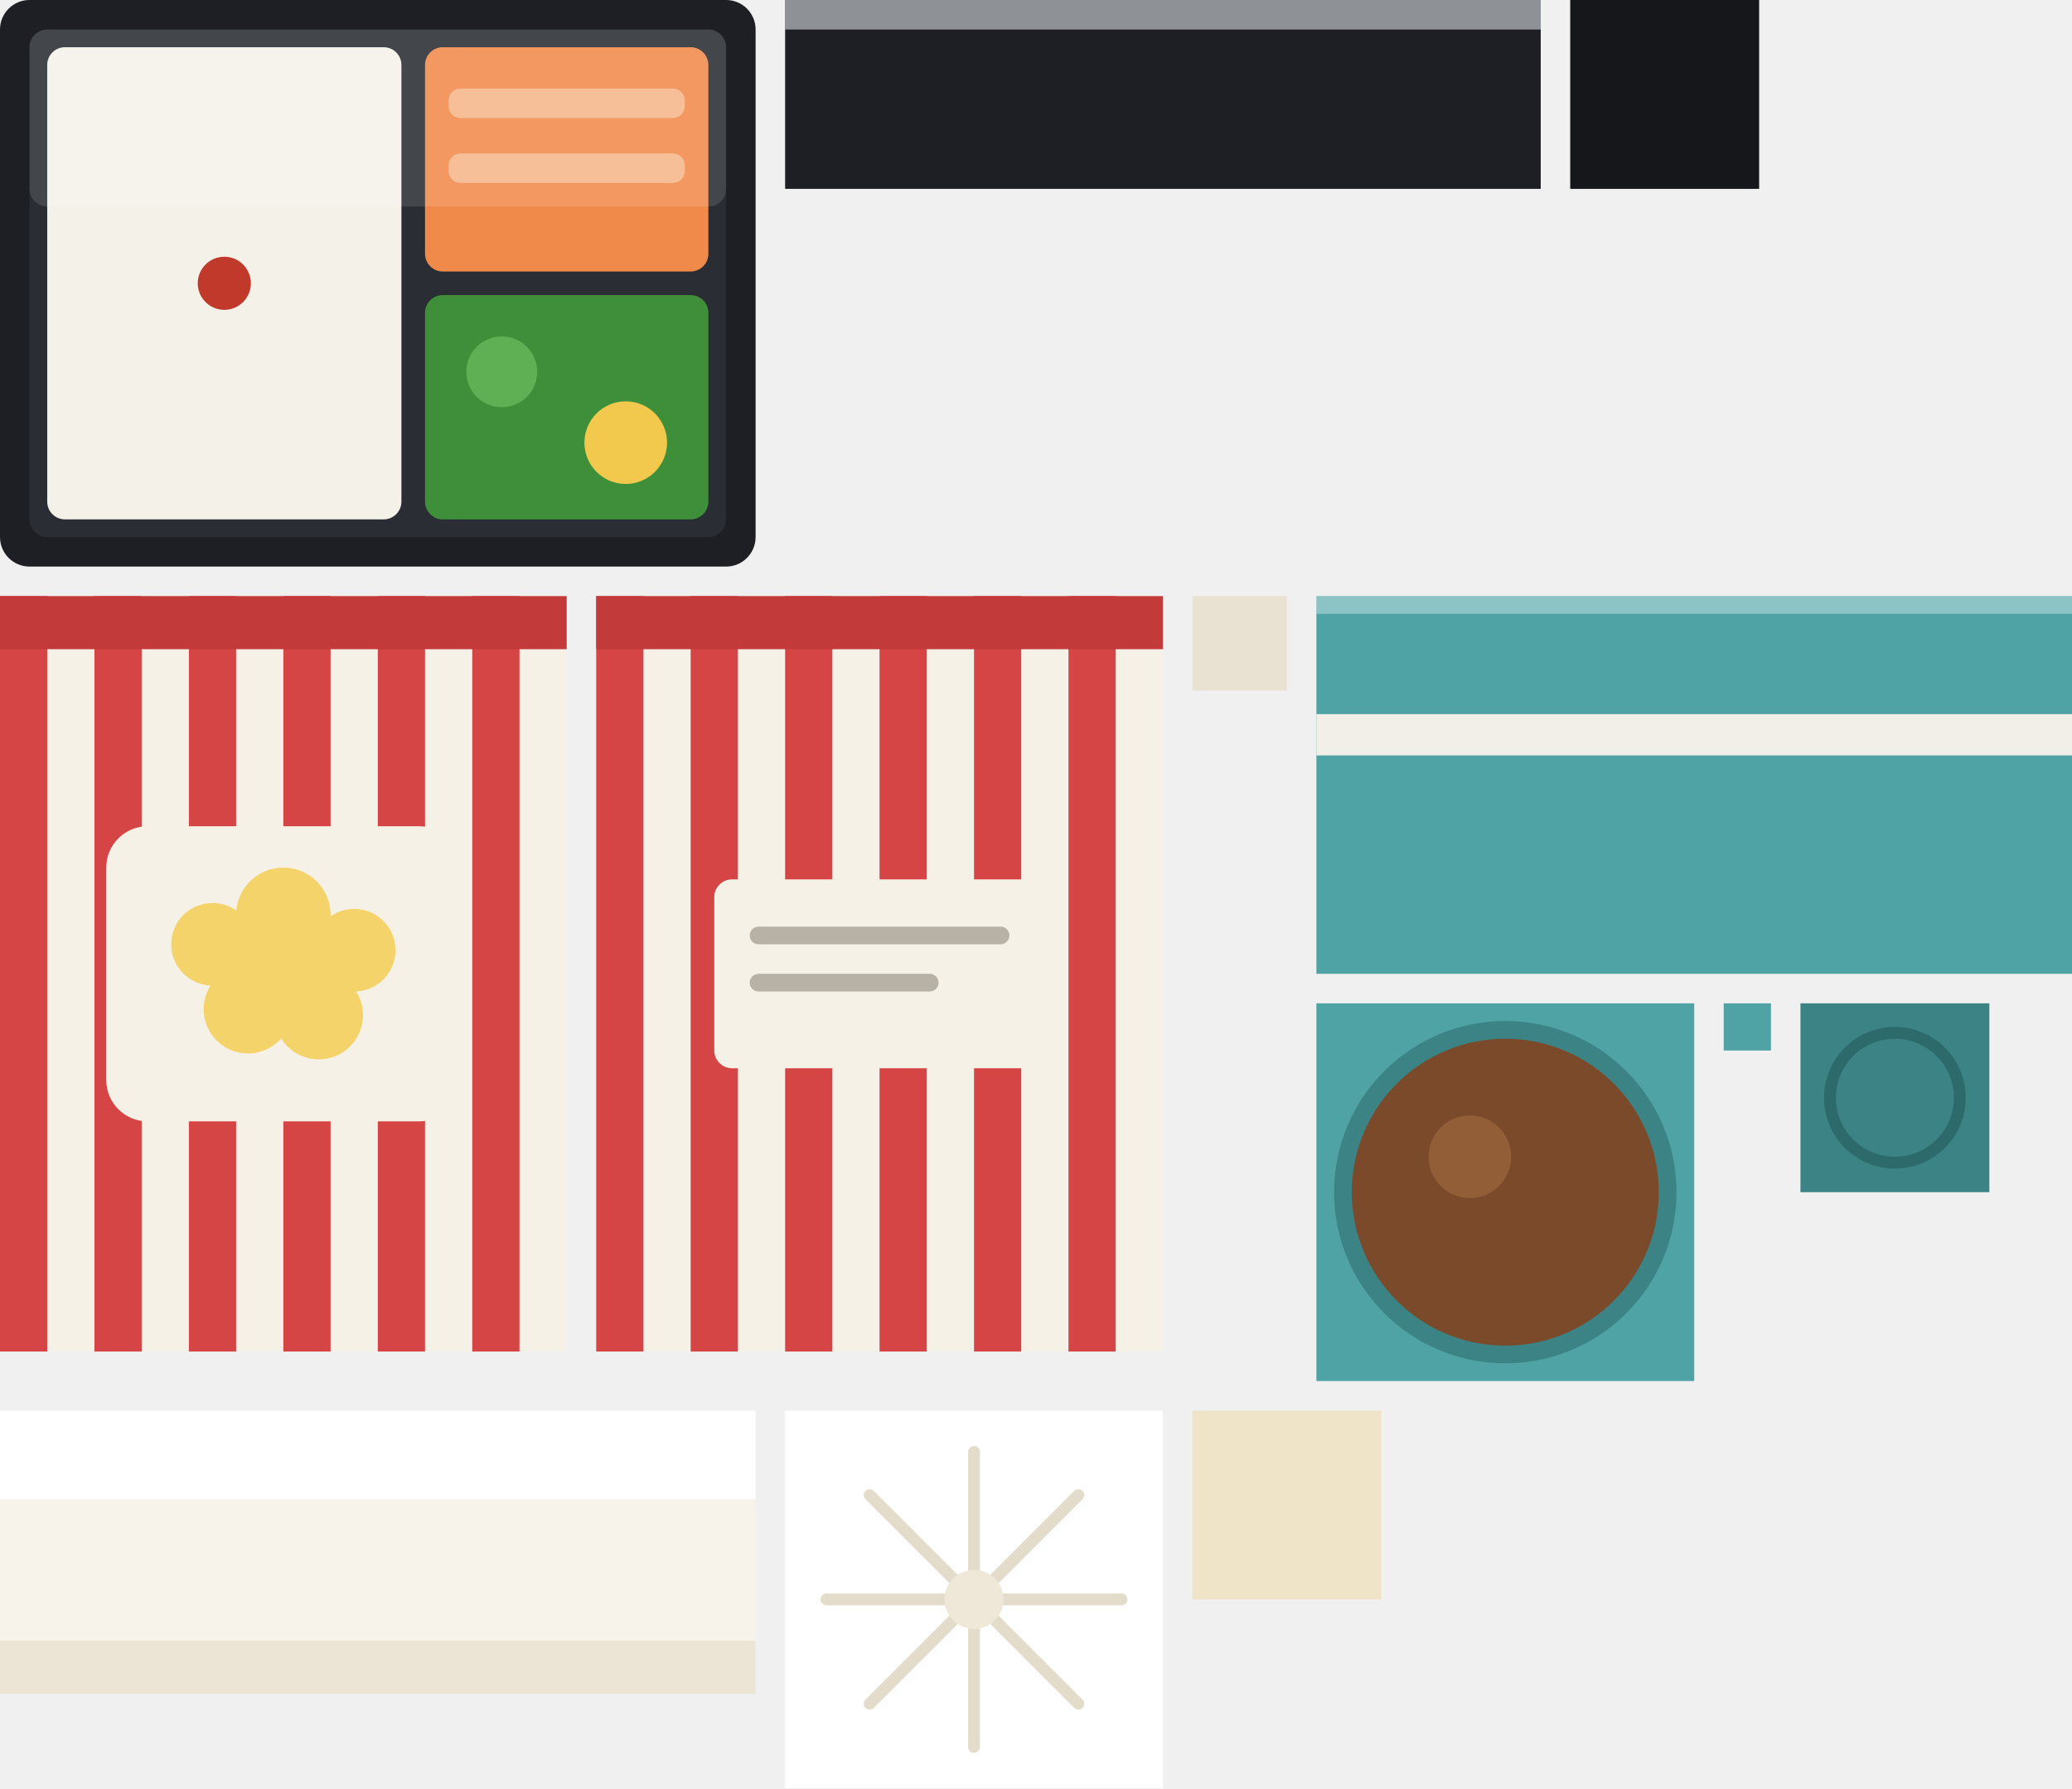
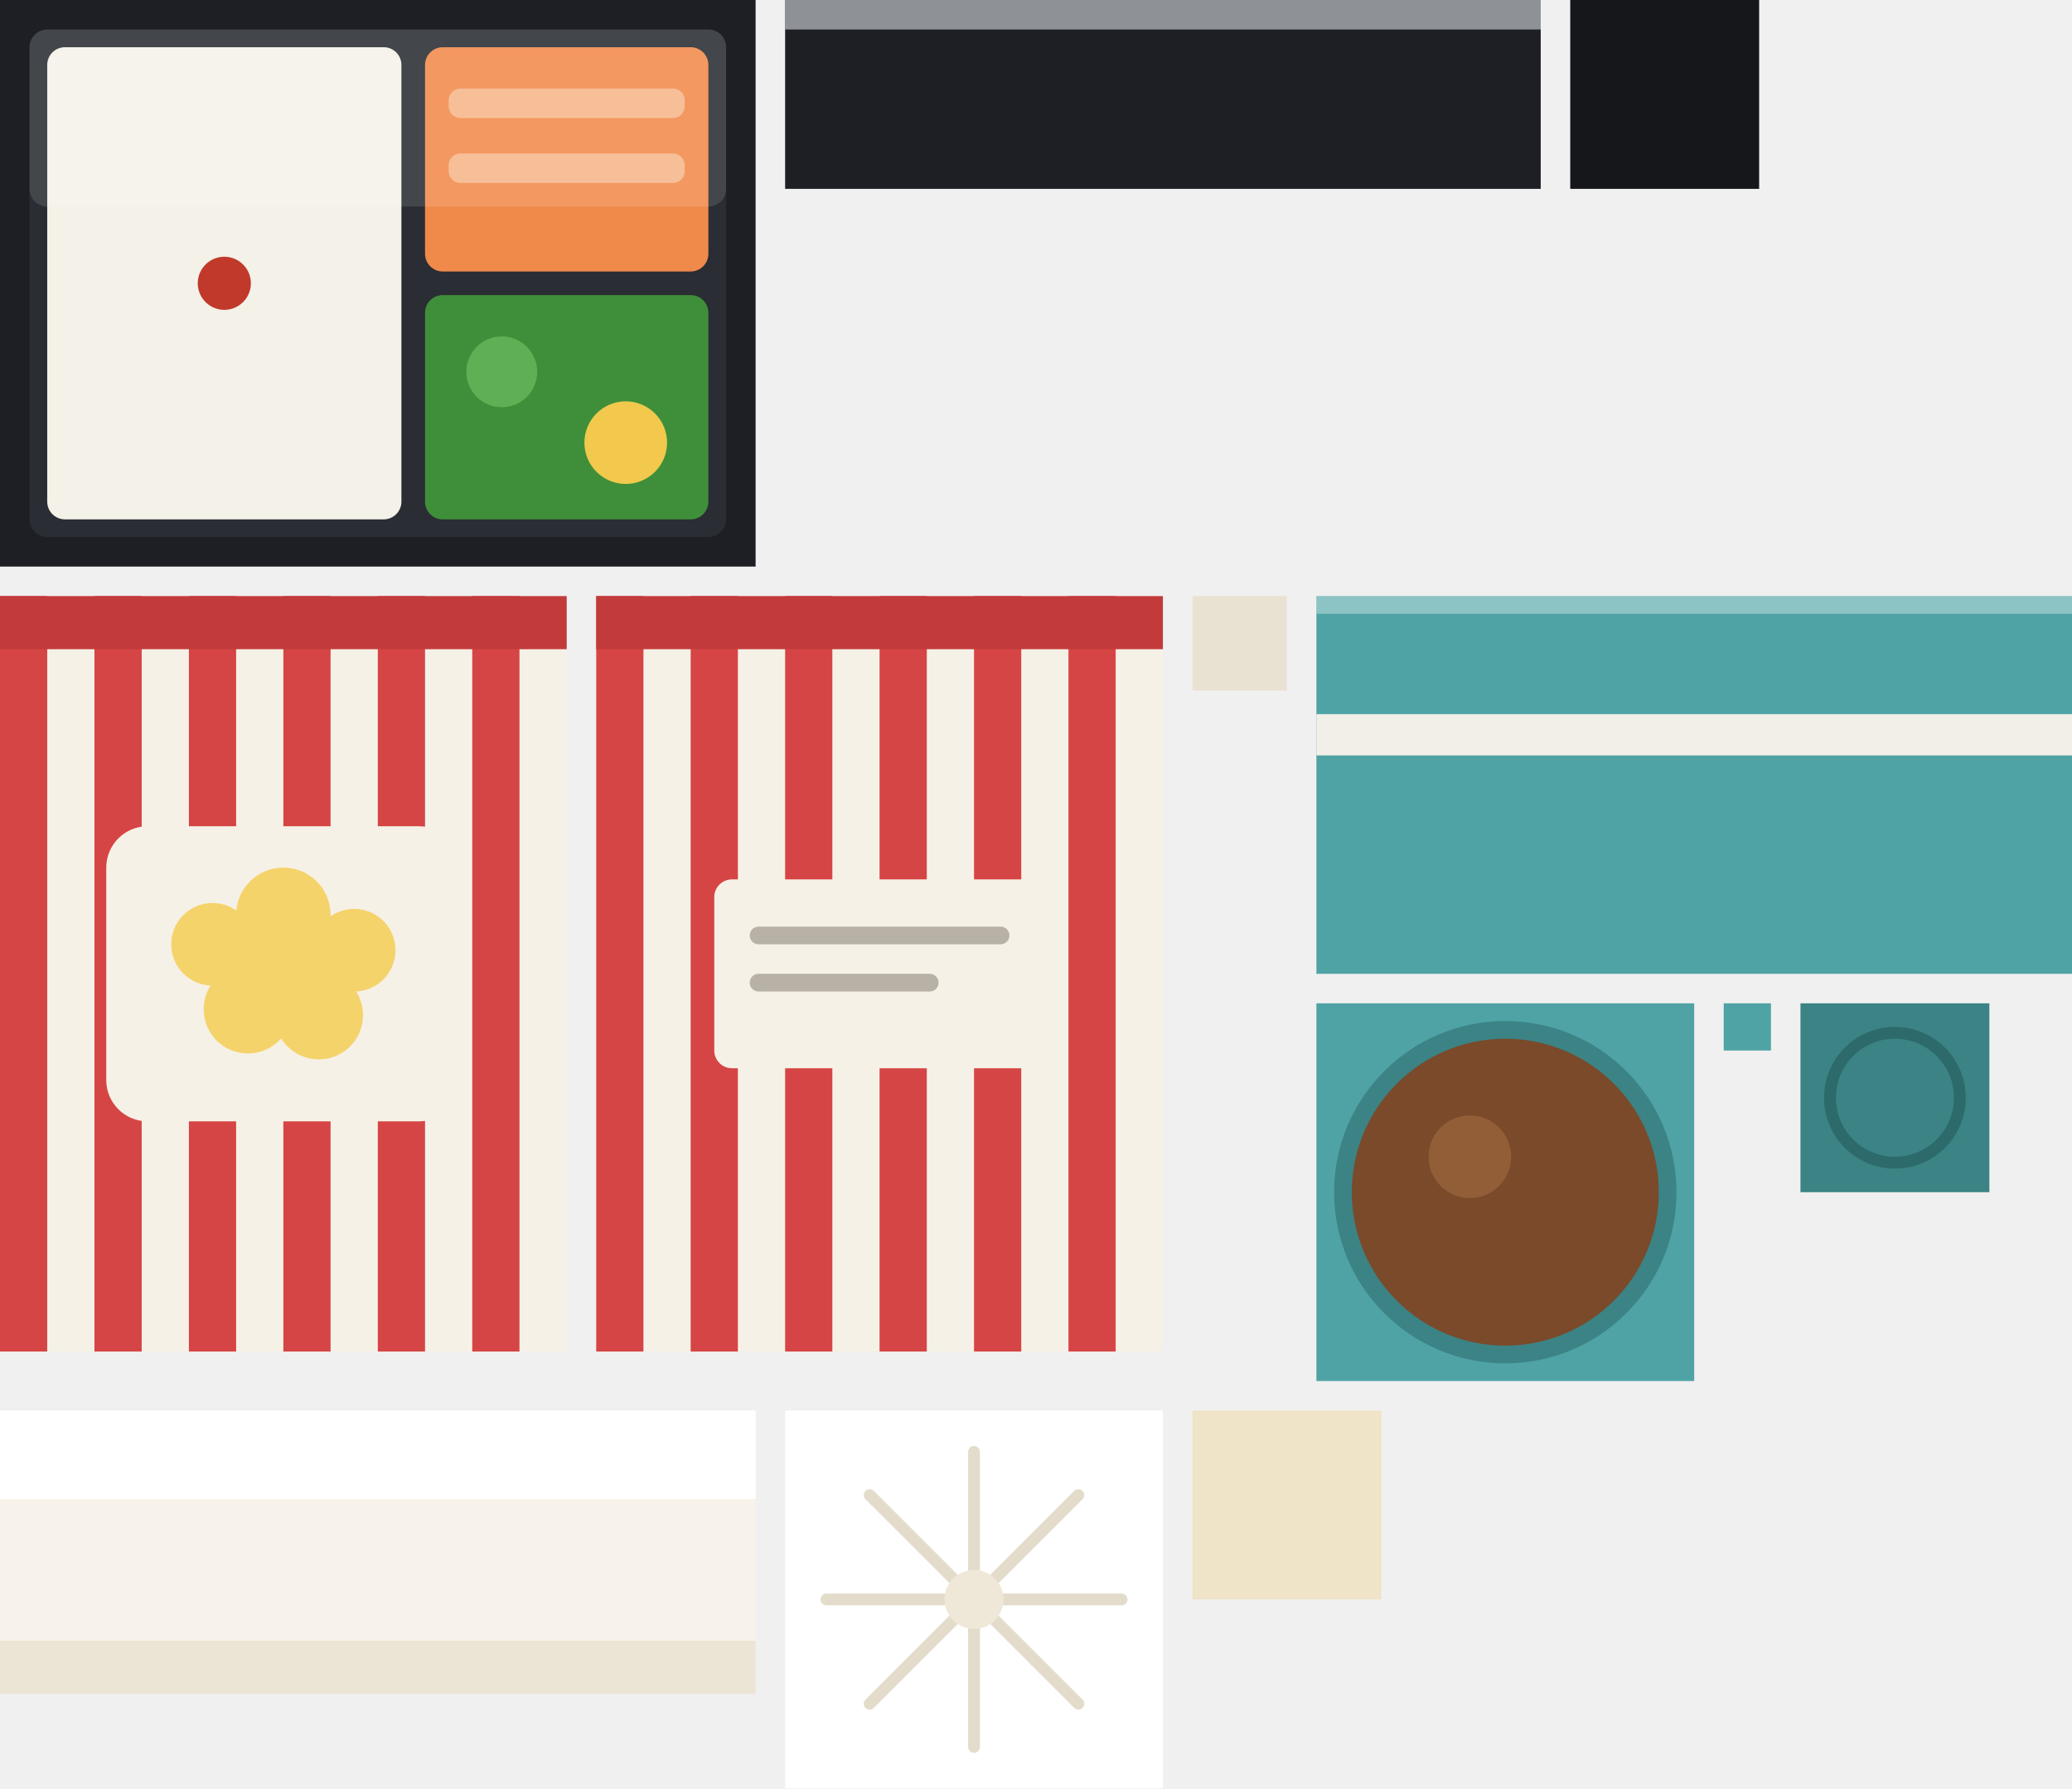
<svg xmlns="http://www.w3.org/2000/svg" width="702" height="606" viewBox="0 0 702 606">
  <g transform="translate(0 0)">
-     <rect width="256" height="192" rx="10" fill="#1d1f24" />
+     <rect width="256" height="192" fill="#1d1f24" />
    <rect x="10" y="10" width="236" height="172" rx="6" fill="#2a2d33" />
    <rect x="16" y="16" width="120" height="160" rx="6" fill="#f4f1e8" />
    <circle cx="76" cy="96" r="9" fill="#c0392b" />
    <rect x="144" y="16" width="96" height="76" rx="6" fill="#f08a4b" />
    <rect x="152" y="30" width="80" height="10" rx="4" fill="#f6b78a" />
    <rect x="152" y="52" width="80" height="10" rx="4" fill="#f6b78a" />
    <rect x="144" y="100" width="96" height="76" rx="6" fill="#3f8f3a" />
    <circle cx="170" cy="126" r="12" fill="#5fb055" />
    <circle cx="212" cy="150" r="14" fill="#f2c94c" />
    <rect x="10" y="10" width="236" height="60" rx="6" fill="#ffffff" opacity="0.12" />
  </g>
  <g transform="translate(266 0)">
    <rect width="256" height="64" fill="#1d1f24" />
    <rect width="256" height="10" fill="#d9dde3" opacity="0.6" />
  </g>
  <g transform="translate(532 0)">
    <rect width="64" height="64" fill="#15171b" />
  </g>
  <g transform="translate(0 202)">
    <rect width="192" height="256" fill="#f6f1e6" />
    <rect x="0" y="0" width="16" height="256" fill="#d64545" />
    <rect x="32" y="0" width="16" height="256" fill="#d64545" />
    <rect x="64" y="0" width="16" height="256" fill="#d64545" />
    <rect x="96" y="0" width="16" height="256" fill="#d64545" />
    <rect x="128" y="0" width="16" height="256" fill="#d64545" />
    <rect x="160" y="0" width="16" height="256" fill="#d64545" />
    <rect x="36" y="78" width="120" height="100" rx="14" fill="#f6f1e6" />
    <circle cx="72" cy="118" r="14" fill="#f5d36b" />
    <circle cx="96" cy="108" r="16" fill="#f5d36b" />
    <circle cx="120" cy="120" r="14" fill="#f5d36b" />
    <circle cx="84" cy="140" r="15" fill="#f5d36b" />
    <circle cx="108" cy="142" r="15" fill="#f5d36b" />
    <circle cx="96" cy="128" r="13" fill="#f5d36b" />
    <rect x="0" y="0" width="192" height="18" fill="#c23a3a" />
  </g>
  <g transform="translate(202 202)">
    <rect width="192" height="256" fill="#f6f1e6" />
    <rect x="0" y="0" width="16" height="256" fill="#d64545" />
    <rect x="32" y="0" width="16" height="256" fill="#d64545" />
    <rect x="64" y="0" width="16" height="256" fill="#d64545" />
    <rect x="96" y="0" width="16" height="256" fill="#d64545" />
    <rect x="128" y="0" width="16" height="256" fill="#d64545" />
    <rect x="160" y="0" width="16" height="256" fill="#d64545" />
    <rect x="40" y="96" width="112" height="64" rx="6" fill="#f6f1e6" />
    <rect x="52" y="112" width="88" height="6" rx="3" fill="#b8b2a6" />
    <rect x="52" y="128" width="64" height="6" rx="3" fill="#b8b2a6" />
    <rect x="0" y="0" width="192" height="18" fill="#c23a3a" />
  </g>
  <g transform="translate(404 202)">
    <rect width="32" height="32" fill="#e9e2d2" />
  </g>
  <g transform="translate(446 202)">
    <rect width="256" height="128" fill="#4fa3a5" />
    <rect y="40" width="256" height="14" fill="#f2efe8" />
    <rect y="0" width="256" height="6" fill="#ffffff" opacity="0.35" />
  </g>
  <g transform="translate(446 340)">
    <rect width="128" height="128" fill="#4fa3a5" />
    <circle cx="64" cy="64" r="58" fill="#3b8385" />
    <circle cx="64" cy="64" r="52" fill="#7a4a2a" />
    <circle cx="52" cy="52" r="14" fill="#a26a40" opacity="0.6" />
  </g>
  <g transform="translate(584 340)">
    <rect width="16" height="16" fill="#4fa3a5" />
  </g>
  <g transform="translate(610 340)">
    <rect width="64" height="64" fill="#3b8385" />
    <circle cx="32" cy="32" r="22" fill="none" stroke="#2c6a6b" stroke-width="4" />
  </g>
  <g transform="translate(0 478)">
    <rect width="256" height="96" fill="#f7f3ea" />
    <rect y="0" width="256" height="30" fill="#ffffff" />
    <rect y="78" width="256" height="18" fill="#ece5d6" />
  </g>
  <g transform="translate(266 478)">
    <rect width="128" height="128" fill="#ffffff" />
    <path d="M64 64 L64 14" stroke="#e3dccb" stroke-width="4" stroke-linecap="round" transform="rotate(0 64 64)" />
    <path d="M64 64 L64 14" stroke="#e3dccb" stroke-width="4" stroke-linecap="round" transform="rotate(45 64 64)" />
    <path d="M64 64 L64 14" stroke="#e3dccb" stroke-width="4" stroke-linecap="round" transform="rotate(90 64 64)" />
    <path d="M64 64 L64 14" stroke="#e3dccb" stroke-width="4" stroke-linecap="round" transform="rotate(135 64 64)" />
    <path d="M64 64 L64 14" stroke="#e3dccb" stroke-width="4" stroke-linecap="round" transform="rotate(180 64 64)" />
    <path d="M64 64 L64 14" stroke="#e3dccb" stroke-width="4" stroke-linecap="round" transform="rotate(225 64 64)" />
    <path d="M64 64 L64 14" stroke="#e3dccb" stroke-width="4" stroke-linecap="round" transform="rotate(270 64 64)" />
    <path d="M64 64 L64 14" stroke="#e3dccb" stroke-width="4" stroke-linecap="round" transform="rotate(315 64 64)" />
    <circle cx="64" cy="64" r="10" fill="#efe8d8" />
  </g>
  <g transform="translate(404 478)">
    <rect width="64" height="64" fill="#efe3c8" />
  </g>
</svg>
